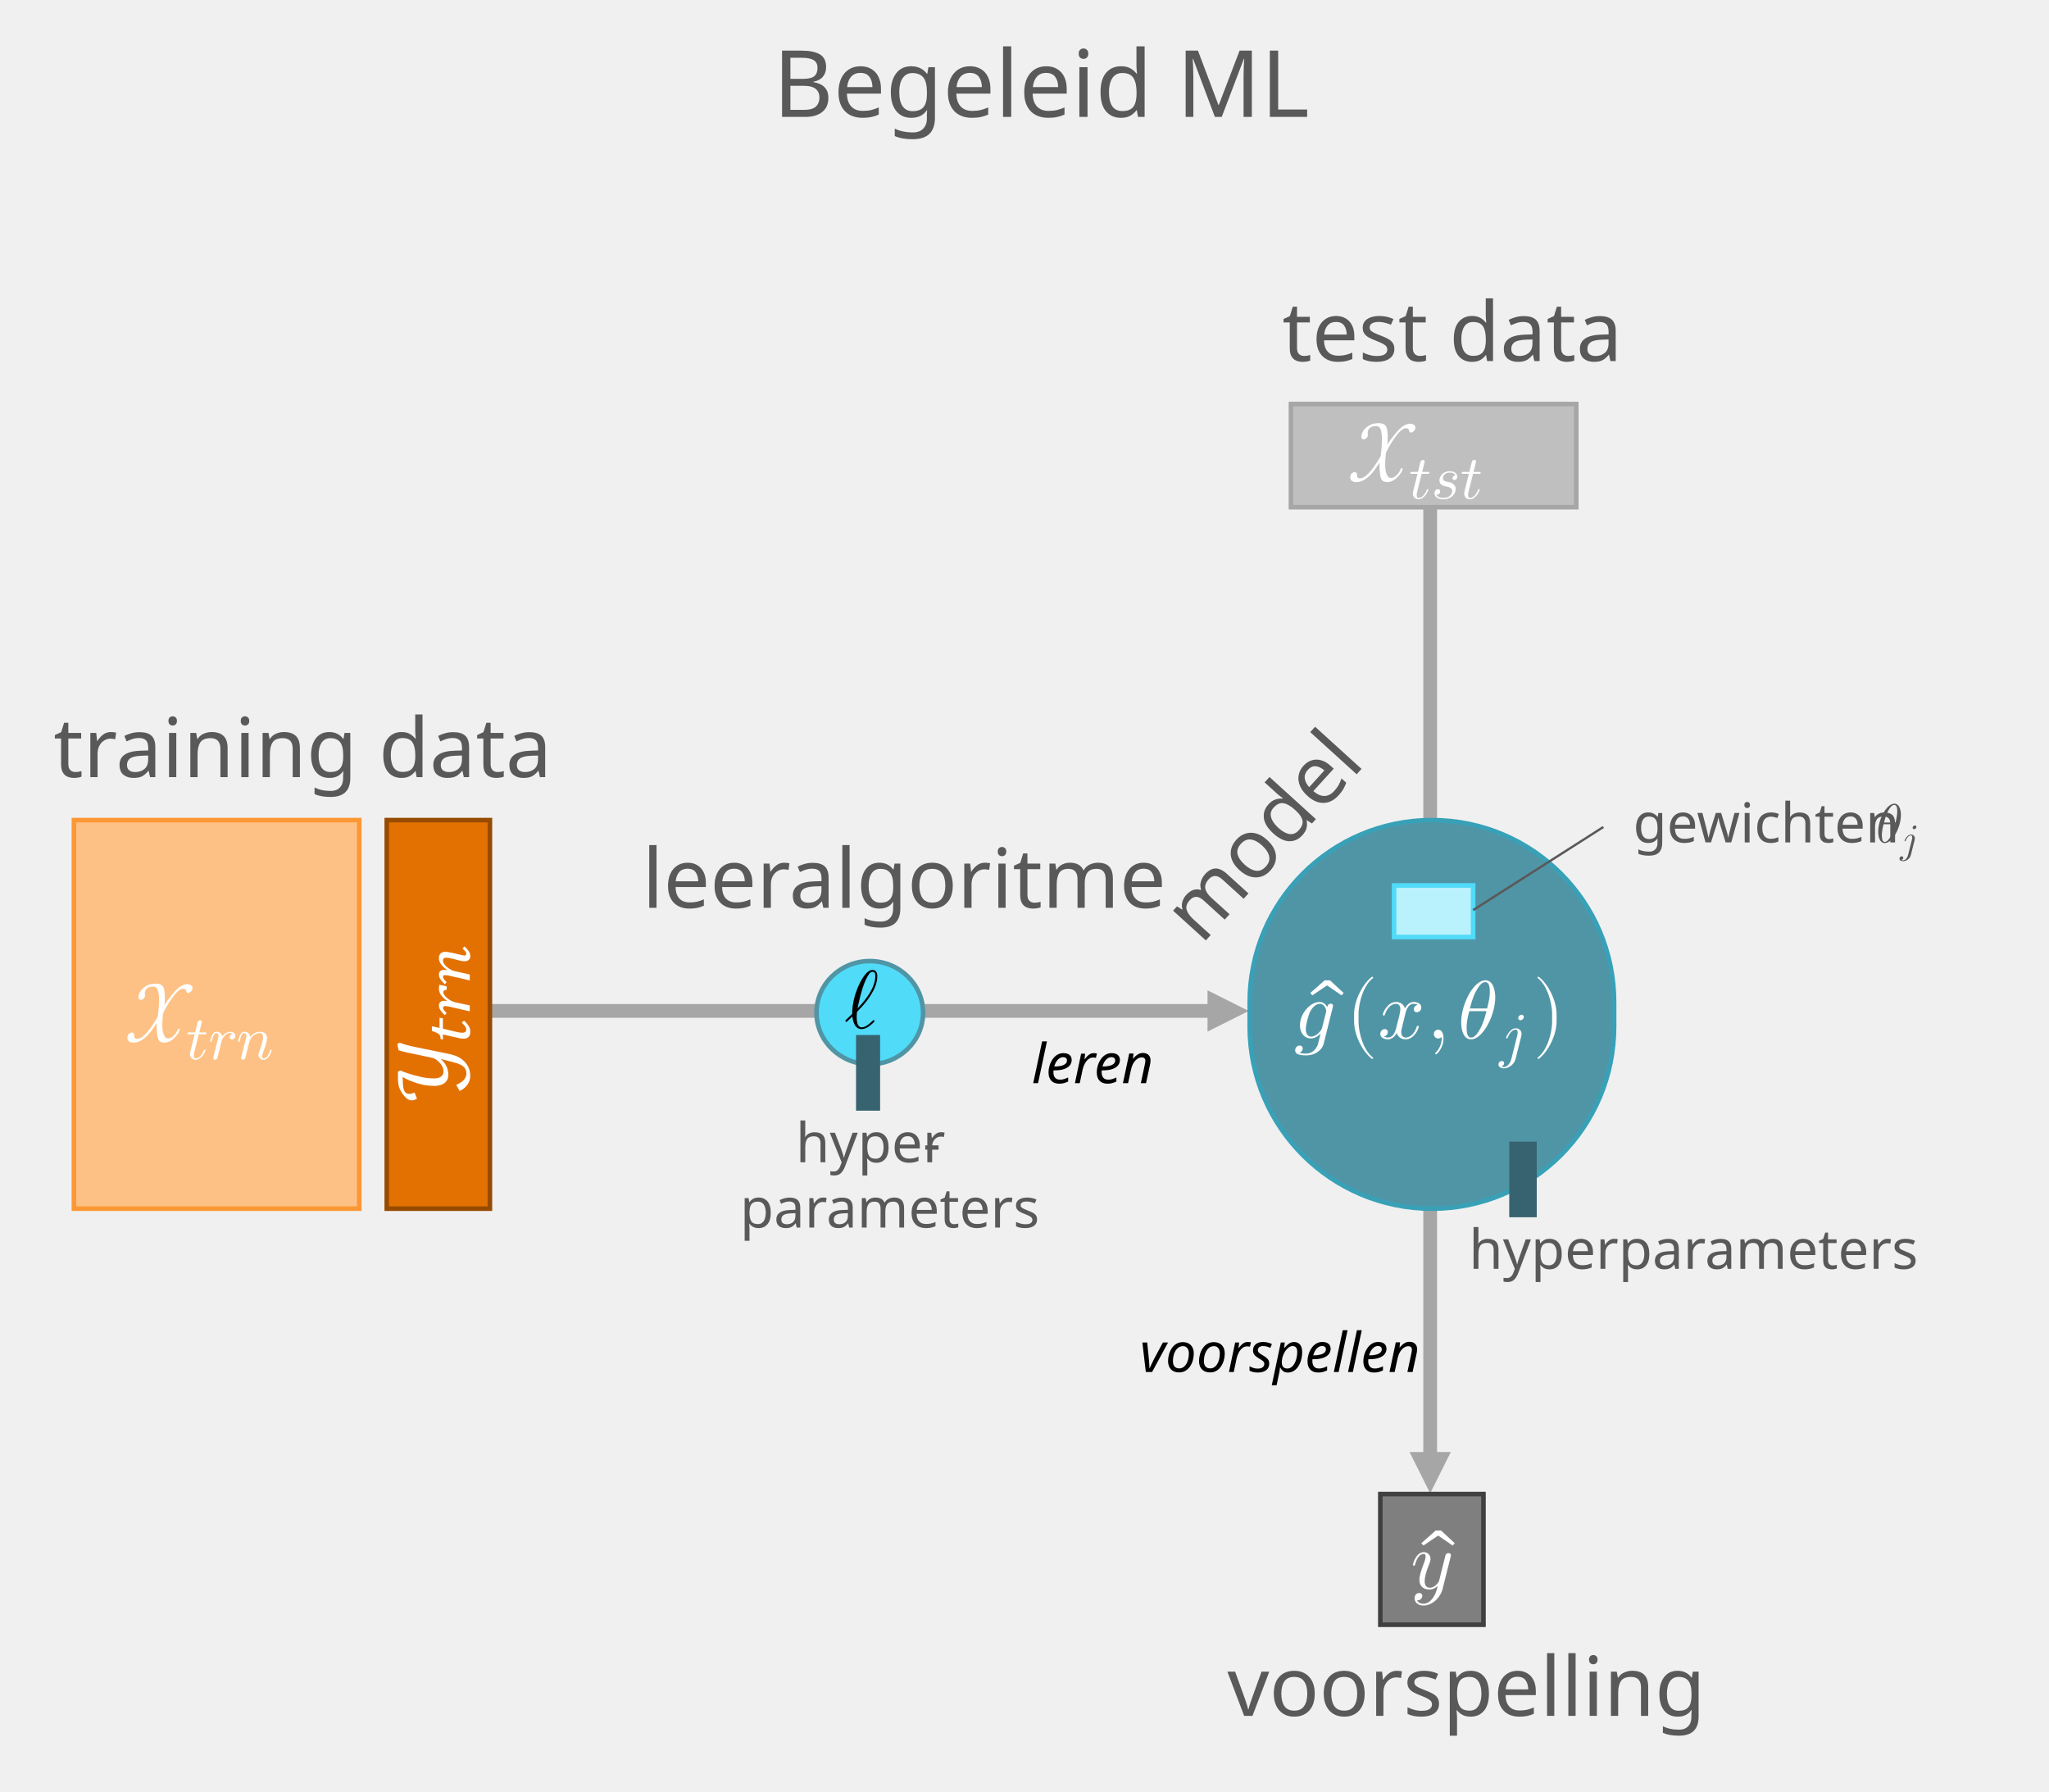
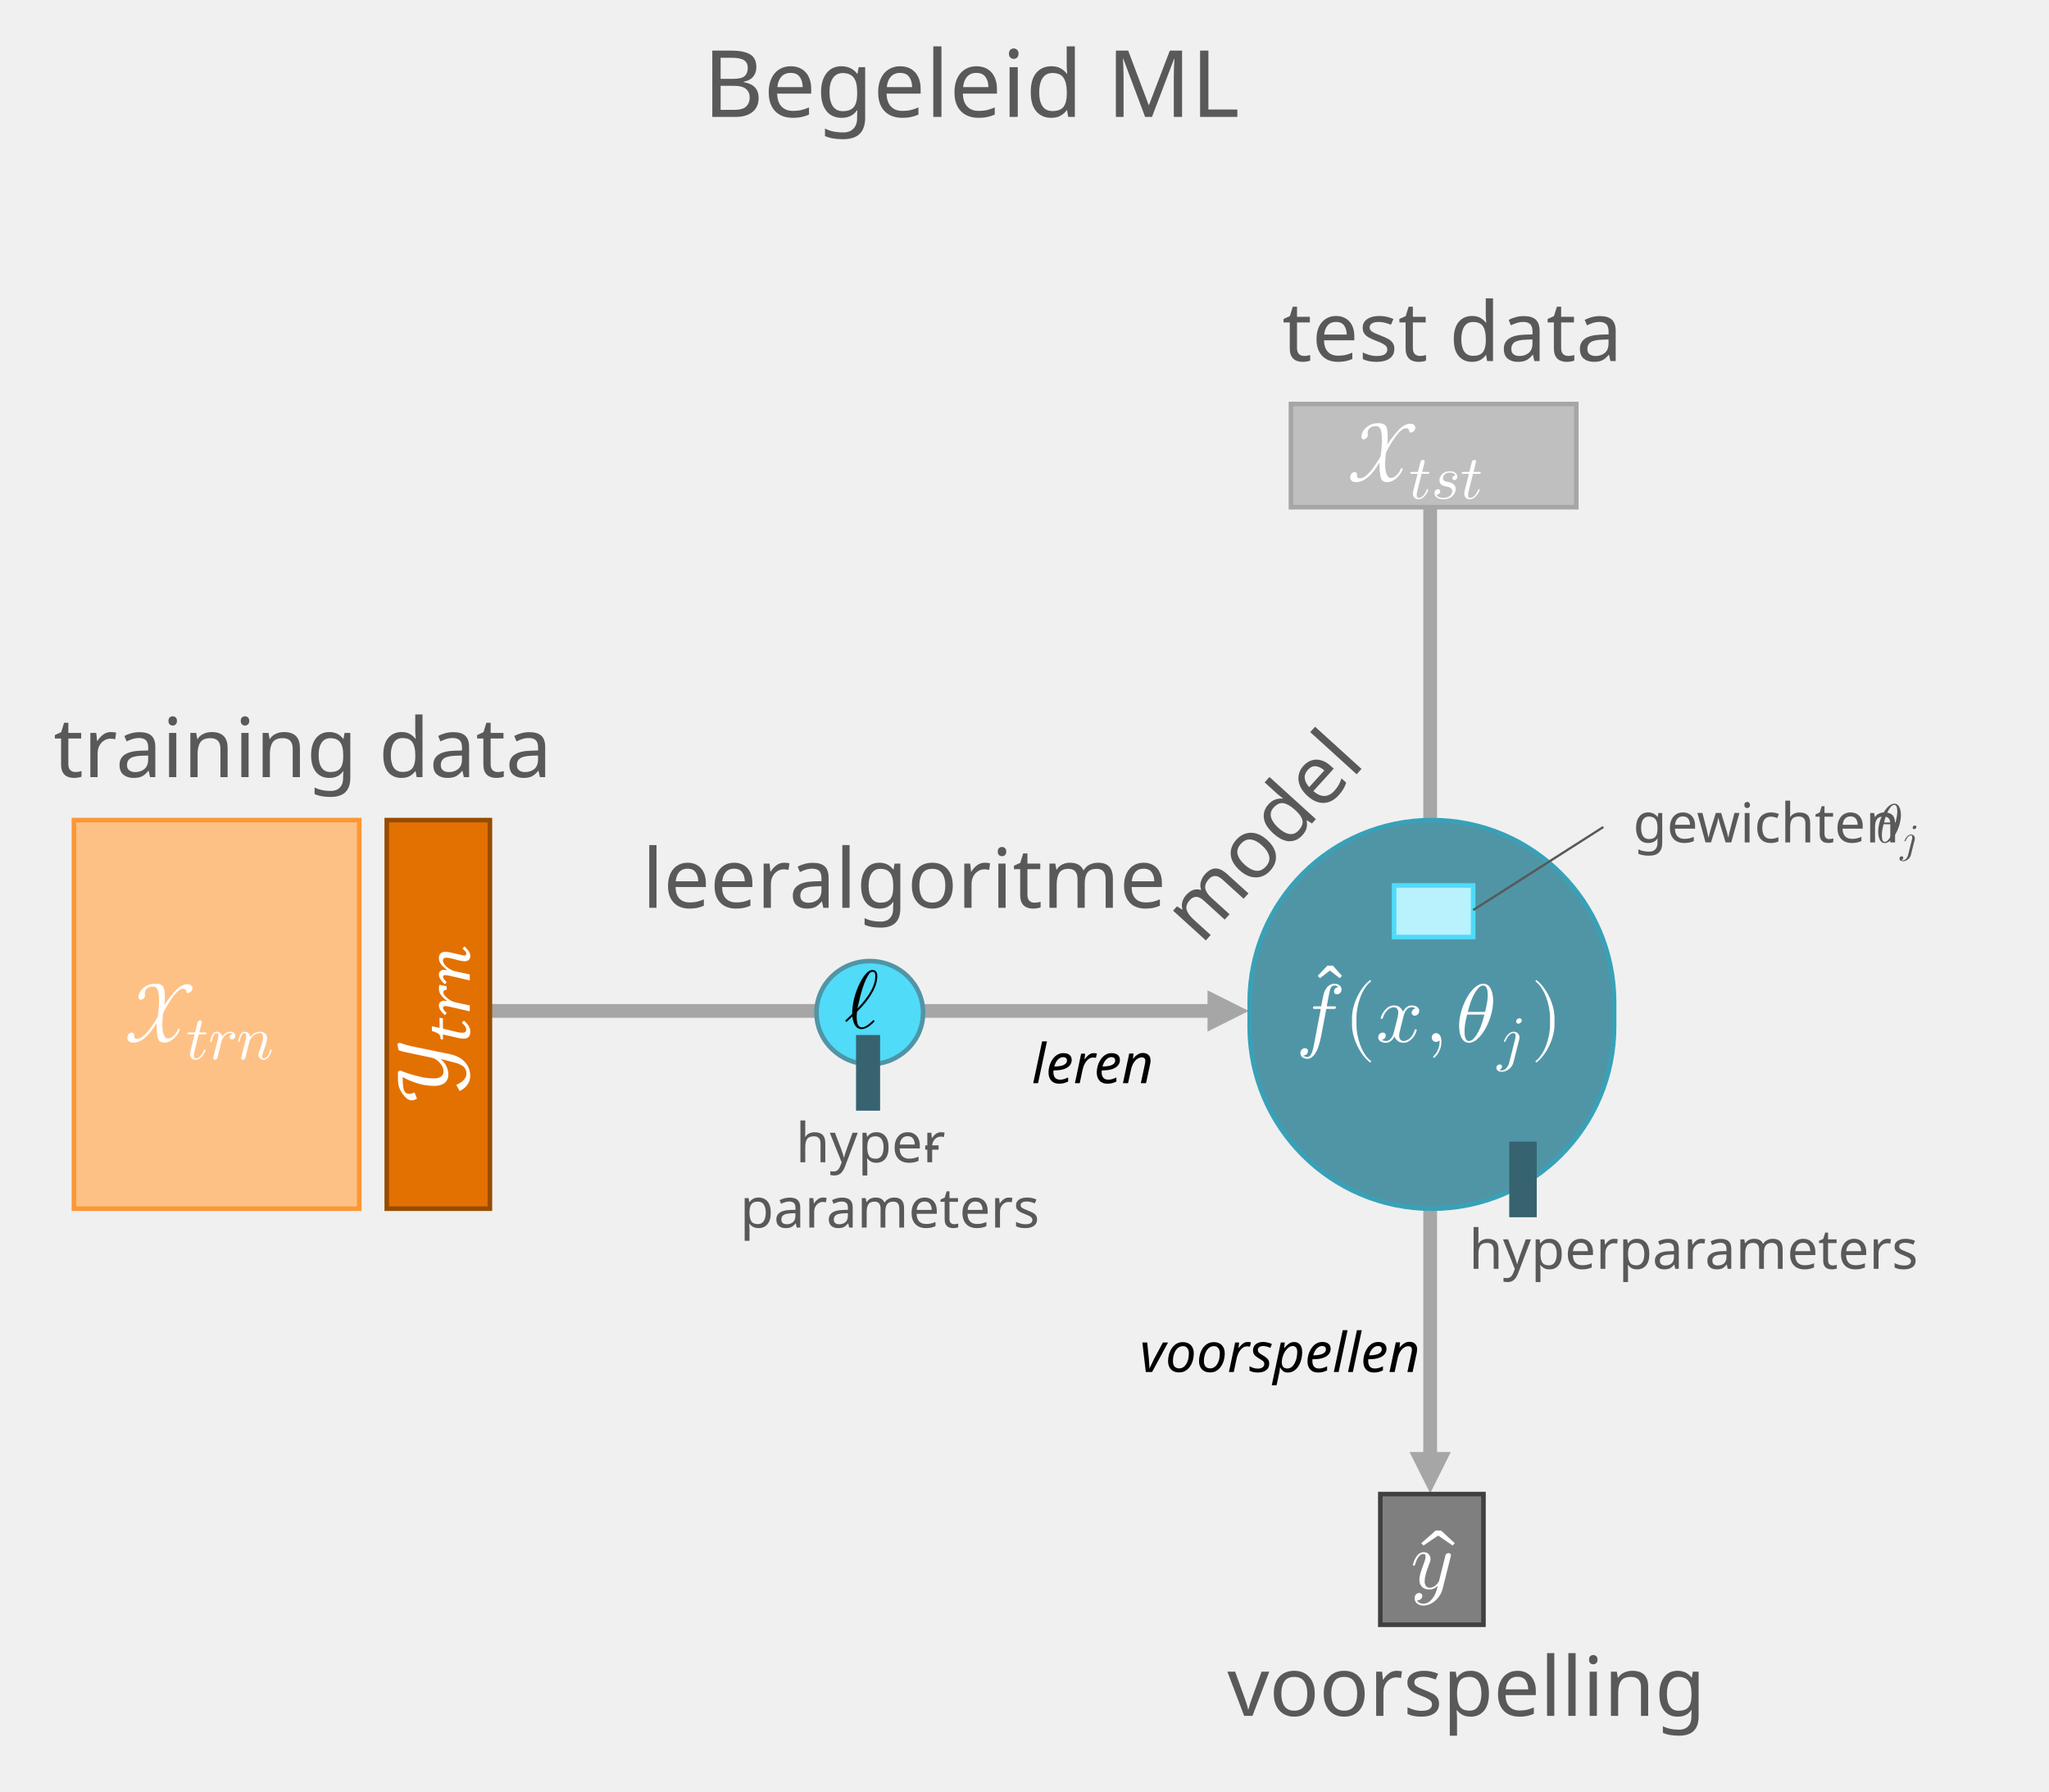
<svg xmlns="http://www.w3.org/2000/svg" width="596" height="521" overflow="hidden">
  <defs>
    <clipPath id="clip0">
-       <path d="M188 9 784 9 784 530 188 530Z" fill-rule="evenodd" clip-rule="evenodd" />
+       <rect x="188" y="9" width="596" height="521" />
    </clipPath>
  </defs>
  <g clip-path="url(#clip0)" transform="translate(-188 -9)">
    <path d="M606 156 606 433.276 602 433.276 602 156ZM610 431.276 604 443.276 598 431.276Z" fill="#A6A6A6" />
    <path d="M330 301 541.234 301 541.234 305 330 305ZM539.234 297 551.234 303 539.234 309Z" fill="#A6A6A6" />
    <rect x="209.5" y="247.5" width="83" height="113" stroke="#FD9734" stroke-width="1.333" stroke-miterlimit="8" fill="#FEC185" />
    <text fill="#FFFFFF" font-family="Cambria Math,Cambria Math_MSFontService,sans-serif" font-weight="400" font-size="24" transform="translate(224.089 312)">𝒳<tspan font-size="18" x="18.027" y="5">𝑡𝑟𝑛</tspan>
    </text>
    <rect x="300.5" y="247.5" width="30" height="113" stroke="#974B01" stroke-width="1.333" stroke-miterlimit="8" fill="#E37102" />
    <path d="M303.561 312.576 304.253 312.247C305.589 312.74 307.061 313.146 308.671 313.466L318.608 315.505C319.765 315.74 320.735 316.076 321.52 316.513 322.306 316.951 322.948 317.482 323.448 318.107 323.948 318.732 324.296 319.361 324.491 319.993 324.686 320.626 324.784 321.24 324.784 321.833 324.784 322.779 324.518 323.638 323.987 324.411 323.456 325.185 322.69 325.81 321.69 326.286L320.718 324.505C321.725 324.052 322.47 323.556 322.95 323.017 323.431 322.478 323.671 321.861 323.671 321.165 323.671 320.337 323.382 319.675 322.804 319.179 322.225 318.683 321.288 318.271 319.991 317.943L319.1 317.72C317.866 317.415 316.94 317.169 316.323 316.982L316.311 317.087C316.983 317.673 317.501 318.347 317.864 319.109 318.227 319.87 318.409 320.681 318.409 321.54 318.409 322.572 318.046 323.372 317.319 323.943 316.593 324.513 315.597 324.798 314.331 324.798 313.557 324.798 312.69 324.728 311.729 324.587 310.768 324.447 309.655 324.152 308.39 323.702 307.124 323.253 306.077 322.775 305.249 322.267L305.132 322.29C305.132 323.587 305.19 324.57 305.307 325.238 305.425 325.906 305.624 326.386 305.905 326.679 306.186 326.972 306.593 327.118 307.124 327.118 307.522 327.118 308.007 326.982 308.577 326.708L309.28 328.513C308.999 328.685 308.735 328.808 308.489 328.882 308.243 328.956 307.972 328.993 307.675 328.993 307.347 328.993 307.015 328.896 306.679 328.701 306.272 328.466 305.854 328.081 305.425 327.546 304.995 327.011 304.645 326.46 304.376 325.894 304.106 325.327 303.929 324.724 303.843 324.083 303.78 323.63 303.749 322.931 303.749 321.986L303.749 320.65 304.44 320.322C304.995 320.564 305.671 320.818 306.468 321.083 307.265 321.349 308.077 321.591 308.905 321.81 309.733 322.029 310.399 322.189 310.903 322.29 311.407 322.392 311.962 322.472 312.567 322.531 313.173 322.589 313.725 322.618 314.225 322.618 315.1 322.618 315.782 322.447 316.27 322.103 316.759 321.759 317.003 321.271 317.003 320.638 317.003 320.169 316.907 319.716 316.716 319.279 316.524 318.841 316.241 318.421 315.866 318.019 315.491 317.617 315.126 317.302 314.77 317.076 314.415 316.849 314.011 316.689 313.557 316.595L306.14 315.025C305.233 314.837 304.499 314.634 303.936 314.415Z" fill="#FFFFFF" fill-rule="evenodd" />
    <text fill="#000000" fill-opacity="0" font-family="Arial,Arial_MSFontService,sans-serif" font-size="16.746" x="303.561" y="326.9">𝒴</text>
    <path d="M315.671 292.395C315.671 291.961 315.813 291.626 316.098 291.389 316.382 291.151 316.755 291.033 317.218 291.033 317.335 291.033 317.458 291.043 317.587 291.063 317.716 291.084 317.839 291.12 317.957 291.173L318 291.05C317.221 290.482 316.638 289.921 316.251 289.367 315.865 288.813 315.671 288.241 315.671 287.649 315.671 287.028 315.838 286.563 316.172 286.256 316.506 285.948 316.975 285.794 317.579 285.794 317.76 285.794 318.012 285.821 318.334 285.873 318.657 285.926 319.008 285.994 319.389 286.076 319.77 286.158 320.161 286.245 320.562 286.339 320.964 286.433 321.334 286.521 321.674 286.603 322.014 286.685 322.304 286.752 322.544 286.805 322.785 286.858 322.934 286.884 322.993 286.884 323.215 286.884 323.376 286.843 323.476 286.761 323.576 286.679 323.625 286.547 323.625 286.366 323.625 286.254 323.605 286.144 323.564 286.036 323.523 285.928 323.458 285.815 323.371 285.698 323.283 285.58 323.17 285.452 323.032 285.311 322.895 285.17 322.729 285.012 322.536 284.836L323.116 284.23C323.409 284.517 323.661 284.781 323.872 285.021 324.082 285.261 324.257 285.494 324.395 285.72 324.532 285.945 324.635 286.169 324.702 286.392 324.77 286.615 324.803 286.852 324.803 287.104 324.803 287.315 324.762 287.51 324.68 287.688 324.598 287.867 324.485 288.021 324.342 288.15 324.198 288.279 324.028 288.378 323.832 288.449 323.636 288.519 323.42 288.554 323.186 288.554 322.952 288.554 322.678 288.529 322.364 288.479 322.051 288.43 321.707 288.355 321.332 288.255 320.951 288.15 320.586 288.052 320.237 287.961 319.889 287.87 319.566 287.791 319.27 287.724 318.975 287.656 318.711 287.603 318.479 287.565 318.248 287.527 318.056 287.508 317.904 287.508 317.54 287.508 317.274 287.577 317.104 287.715 316.934 287.852 316.849 288.074 316.849 288.378 316.849 288.554 316.895 288.743 316.985 288.945 317.076 289.147 317.202 289.351 317.363 289.556 317.524 289.761 317.715 289.962 317.935 290.158 318.154 290.354 318.389 290.535 318.638 290.699 318.887 290.863 319.147 291.008 319.42 291.134 319.692 291.26 319.963 291.352 320.233 291.411L324.645 292.395 324.645 294.118 318.915 292.799C318.61 292.723 318.337 292.667 318.097 292.632 317.857 292.597 317.661 292.579 317.508 292.579 317.081 292.579 316.867 292.752 316.867 293.098 316.867 293.203 316.889 293.31 316.933 293.419 316.977 293.527 317.042 293.641 317.13 293.762 317.218 293.882 317.33 294.012 317.464 294.153 317.599 294.293 317.757 294.452 317.939 294.627L317.368 295.234C317.069 294.941 316.812 294.673 316.599 294.43 316.385 294.186 316.209 293.955 316.071 293.735 315.934 293.516 315.832 293.297 315.768 293.08 315.704 292.864 315.671 292.635 315.671 292.395ZM315.671 301.395C315.671 300.961 315.813 300.626 316.098 300.389 316.382 300.151 316.755 300.033 317.218 300.033 317.482 300.033 317.716 300.074 317.921 300.156L317.974 300.033C317.183 299.441 316.602 298.865 316.229 298.306 315.857 297.746 315.671 297.17 315.671 296.578 315.671 296.356 315.683 296.146 315.707 295.95 315.73 295.754 315.759 295.565 315.794 295.383L317.921 295.831 317.921 296.851C317.57 296.88 317.318 296.955 317.165 297.075 317.013 297.195 316.937 297.37 316.937 297.598 316.931 297.733 316.972 297.888 317.06 298.064 317.148 298.24 317.274 298.426 317.438 298.622 317.602 298.818 317.795 299.013 318.018 299.206 318.241 299.4 318.484 299.583 318.748 299.756 319.011 299.929 319.291 300.079 319.587 300.208 319.883 300.337 320.18 300.434 320.479 300.498L324.645 301.395 324.645 303.118 318.915 301.799C318.575 301.717 318.293 301.66 318.071 301.628 317.848 301.596 317.661 301.579 317.508 301.579 317.081 301.579 316.867 301.752 316.867 302.098 316.867 302.209 316.889 302.319 316.933 302.428 316.977 302.536 317.042 302.649 317.13 302.766 317.218 302.883 317.33 303.012 317.464 303.153 317.599 303.293 317.757 303.452 317.939 303.627L317.368 304.234C317.069 303.941 316.812 303.673 316.599 303.43 316.385 303.186 316.209 302.953 316.071 302.731 315.934 302.508 315.832 302.288 315.768 302.072 315.704 301.855 315.671 301.629 315.671 301.395ZM313.624 308.815 313.624 307.444 315.856 307.945 315.856 304.956 316.832 305.159 316.832 308.138 320.514 309.035C320.76 309.093 320.981 309.141 321.178 309.18 321.374 309.218 321.551 309.248 321.709 309.272 321.868 309.295 322.011 309.311 322.14 309.32 322.269 309.329 322.389 309.333 322.5 309.333 322.852 309.333 323.127 309.26 323.327 309.114 323.526 308.967 323.625 308.727 323.625 308.393 323.625 308.112 323.521 307.813 323.313 307.496 323.105 307.18 322.779 306.82 322.333 306.415L322.949 305.809C323.283 306.108 323.567 306.392 323.801 306.661 324.036 306.931 324.228 307.195 324.377 307.453 324.526 307.71 324.635 307.965 324.702 308.217 324.77 308.469 324.803 308.727 324.803 308.991 324.803 309.688 324.639 310.208 324.311 310.551 323.983 310.893 323.499 311.065 322.861 311.065 322.644 311.065 322.405 311.049 322.145 311.016 321.884 310.984 321.63 310.939 321.384 310.88L316.832 309.834 316.832 311.346 316.155 311.17C316.155 310.819 316.121 310.545 316.054 310.349 315.986 310.152 315.894 309.987 315.777 309.852 315.695 309.764 315.594 309.679 315.474 309.597 315.353 309.515 315.208 309.433 315.039 309.351 314.869 309.269 314.668 309.185 314.436 309.1 314.205 309.016 313.934 308.92 313.624 308.815Z" fill="#FFFFFF" fill-rule="evenodd" />
    <text fill="#000000" fill-opacity="0" font-family="Arial,Arial_MSFontService,sans-serif" font-size="27.116" x="313.624" y="307.957">𝑡𝑟𝑛</text>
    <path d="M425.5 303.5C425.5 295.216 432.44 288.5 441 288.5 449.56 288.5 456.5 295.216 456.5 303.5 456.5 311.784 449.56 318.5 441 318.5 432.44 318.5 425.5 311.784 425.5 303.5Z" stroke="#5095A6" stroke-width="1.333" stroke-miterlimit="8" fill="#50DBF9" fill-rule="evenodd" />
    <text fill="#595959" font-family="Calibri,Calibri_MSFontService,sans-serif" font-weight="400" font-size="24" transform="translate(374.807 273)">leeralgoritme</text>
    <path d="M551.5 300.5C551.5 271.229 575.229 247.5 604.5 247.5L604.5 247.5C633.771 247.5 657.5 271.229 657.5 300.5L657.5 307.5C657.5 336.771 633.771 360.5 604.5 360.5L604.5 360.5C575.229 360.5 551.5 336.771 551.5 307.5Z" stroke="#38A1B7" stroke-width="1.333" stroke-miterlimit="8" fill="#5095A6" fill-rule="evenodd" />
-     <text fill="#FFFFFF" font-family="Cambria Math,Cambria Math_MSFontService,sans-serif" font-weight="400" font-size="24" transform="translate(559.035 311)">
-       <tspan x="5.333" y="0">𝑔</tspan>
+     <text fill="#FFFFFF" font-family="Cambria Math,Cambria Math_MSFontService,sans-serif" font-weight="400" font-size="24" transform="translate(559.641 312)">
+       <tspan x="5.333" y="0">𝑓</tspan>
    </text>
-     <path d="M5.754-16.898 9.738-13.207 9.105-12.539 4.969-15.387 4.84-15.387 0.633-12.539 0-13.207 4.184-16.898Z" fill="#FFFFFF" transform="translate(569.108 311)" />
-     <text fill="#FFFFFF" font-family="Cambria Math,Cambria Math_MSFontService,sans-serif" font-weight="400" font-size="24" transform="translate(579.448 311)">(𝑥<tspan x="23.56" y="0">,</tspan>
+     <path d="M4.383-16.184 7.055-13.207 6.387-12.527 3.598-14.695 3.469-14.695 0.656-12.527 0-13.207 2.812-16.184Z" fill="#FFFFFF" transform="translate(571.295 306)" />
+     <text fill="#FFFFFF" font-family="Cambria Math,Cambria Math_MSFontService,sans-serif" font-weight="400" font-size="24" transform="translate(578.841 312)">(𝑥<tspan x="23.56" y="0">,</tspan>
      <tspan x="32.56" y="0">𝜃</tspan>
      <tspan font-size="18" x="44.653" y="5">𝑗</tspan>
      <tspan x="54.413" y="0">)</tspan>
-       <tspan fill="#595959" font-family="Calibri,Calibri_MSFontService,sans-serif" x="-375.882" y="-76">training data</tspan>
+       <tspan fill="#595959" font-family="Calibri,Calibri_MSFontService,sans-serif" x="-375.275" y="-77">training data</tspan>
    </text>
    <rect x="563.5" y="126.5" width="83" height="30" stroke="#A6A6A6" stroke-width="1.333" stroke-miterlimit="8" fill="#BFBFBF" />
    <text fill="#FFFFFF" font-family="Cambria Math,Cambria Math_MSFontService,sans-serif" font-weight="400" font-size="24" transform="translate(579.788 149)">𝒳<tspan font-size="18" x="18.027" y="5">𝑡𝑠𝑡</tspan>
    </text>
    <rect x="589.5" y="443.5" width="30" height="38" stroke="#404040" stroke-width="1.333" stroke-miterlimit="8" fill="#7F7F7F" />
    <text fill="#FFFFFF" font-family="Cambria Math,Cambria Math_MSFontService,sans-serif" font-weight="400" font-size="24" transform="translate(598.271 471)">𝑦</text>
    <path d="M5.754-16.898 9.738-13.207 9.105-12.539 4.969-15.387 4.84-15.387 0.633-12.539 0-13.207 4.184-16.898Z" fill="#FFFFFF" transform="translate(601.417 471)" />
    <text fill="#595959" font-family="Calibri,Calibri_MSFontService,sans-serif" font-weight="400" font-size="24" transform="translate(560.957 114)">test data<tspan fill="#000000" font-style="italic" font-size="16" x="-72.858" y="210">leren</tspan>
      <tspan fill="#000000" font-style="italic" font-size="16" x="-41.438" y="294">voorspellen</tspan>
      <tspan x="-15.942" y="394">voorspelling</tspan>
    </text>
    <rect x="437" y="310" width="7" height="22" fill="#36636F" />
    <text fill="#595959" font-family="Calibri,Calibri_MSFontService,sans-serif" font-weight="400" font-size="16" transform="translate(419.461 347)">hyper<tspan x="37.033" y="0">-</tspan>
      <tspan x="-16.22" y="19">parameters</tspan>
    </text>
    <rect x="593.5" y="266.5" width="23" height="15" stroke="#50DBF9" stroke-width="1.333" stroke-miterlimit="8" fill="#B9F1FD" />
    <text fill="#595959" font-family="Calibri,Calibri_MSFontService,sans-serif" font-weight="400" font-size="24" transform="matrix(0.672212 -0.740359 0.740359 0.672212 537.367 284)">model</text>
    <text font-family="Cambria Math,Cambria Math_MSFontService,sans-serif" font-weight="400" font-size="24" transform="translate(433.638 308)">ℓ</text>
    <rect x="627" y="341" width="8" height="22" fill="#36636F" />
-     <text fill="#595959" font-family="Calibri,Calibri_MSFontService,sans-serif" font-weight="400" font-size="16" transform="translate(615.271 378)">hyperparameters<tspan font-size="27" x="-202.414" y="-335">Begeleid ML</tspan>
+     <text fill="#595959" font-family="Calibri,Calibri_MSFontService,sans-serif" font-weight="400" font-size="16" transform="translate(615.271 378)">hyperparameters<tspan font-size="27" x="-222.708" y="-335">Begeleid ML</tspan>
      <tspan x="47.742" y="-124">gewichten </tspan>
      <tspan font-family="Cambria Math,Cambria Math_MSFontService,sans-serif" x="118.375" y="-124">𝜃</tspan>
      <tspan font-family="Cambria Math,Cambria Math_MSFontService,sans-serif" font-size="12" x="125.389" y="-121">𝑗</tspan>
    </text>
    <path d="M0 0 37.877 24.166" stroke="#595959" stroke-width="0.667" stroke-miterlimit="8" fill="none" fill-rule="evenodd" transform="matrix(1 0 0 -1 616.5 273.666)" />
  </g>
</svg>
